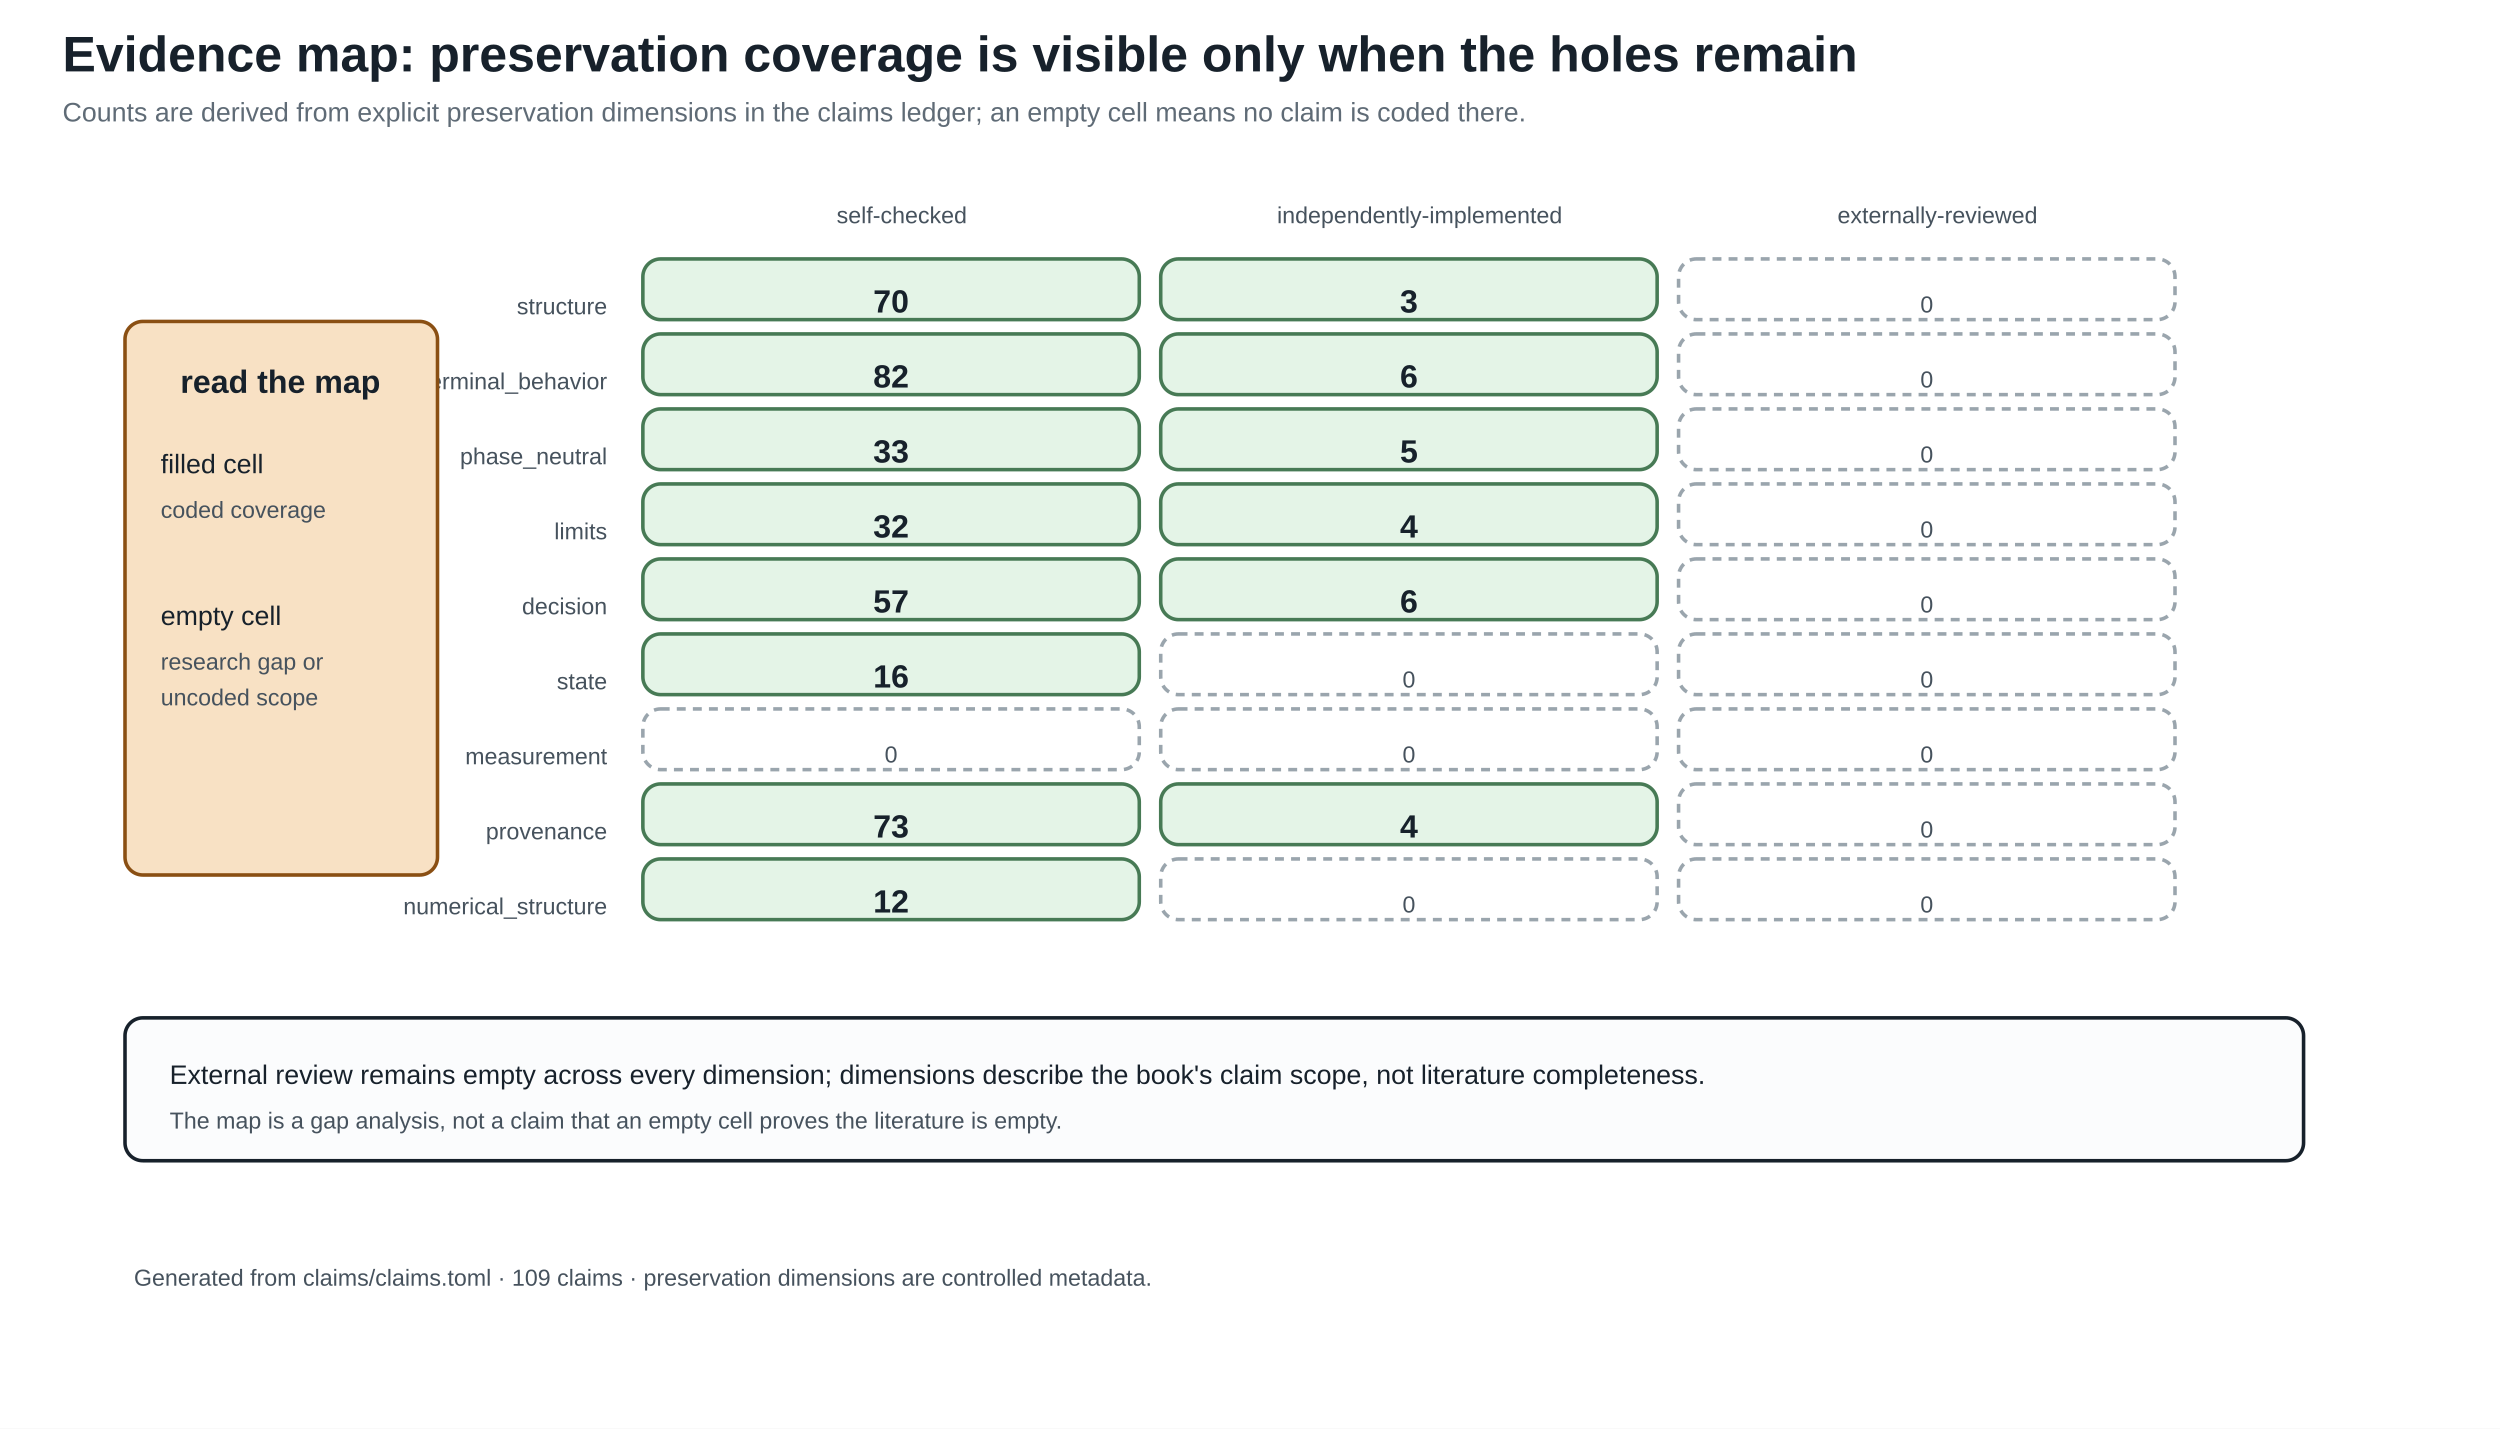
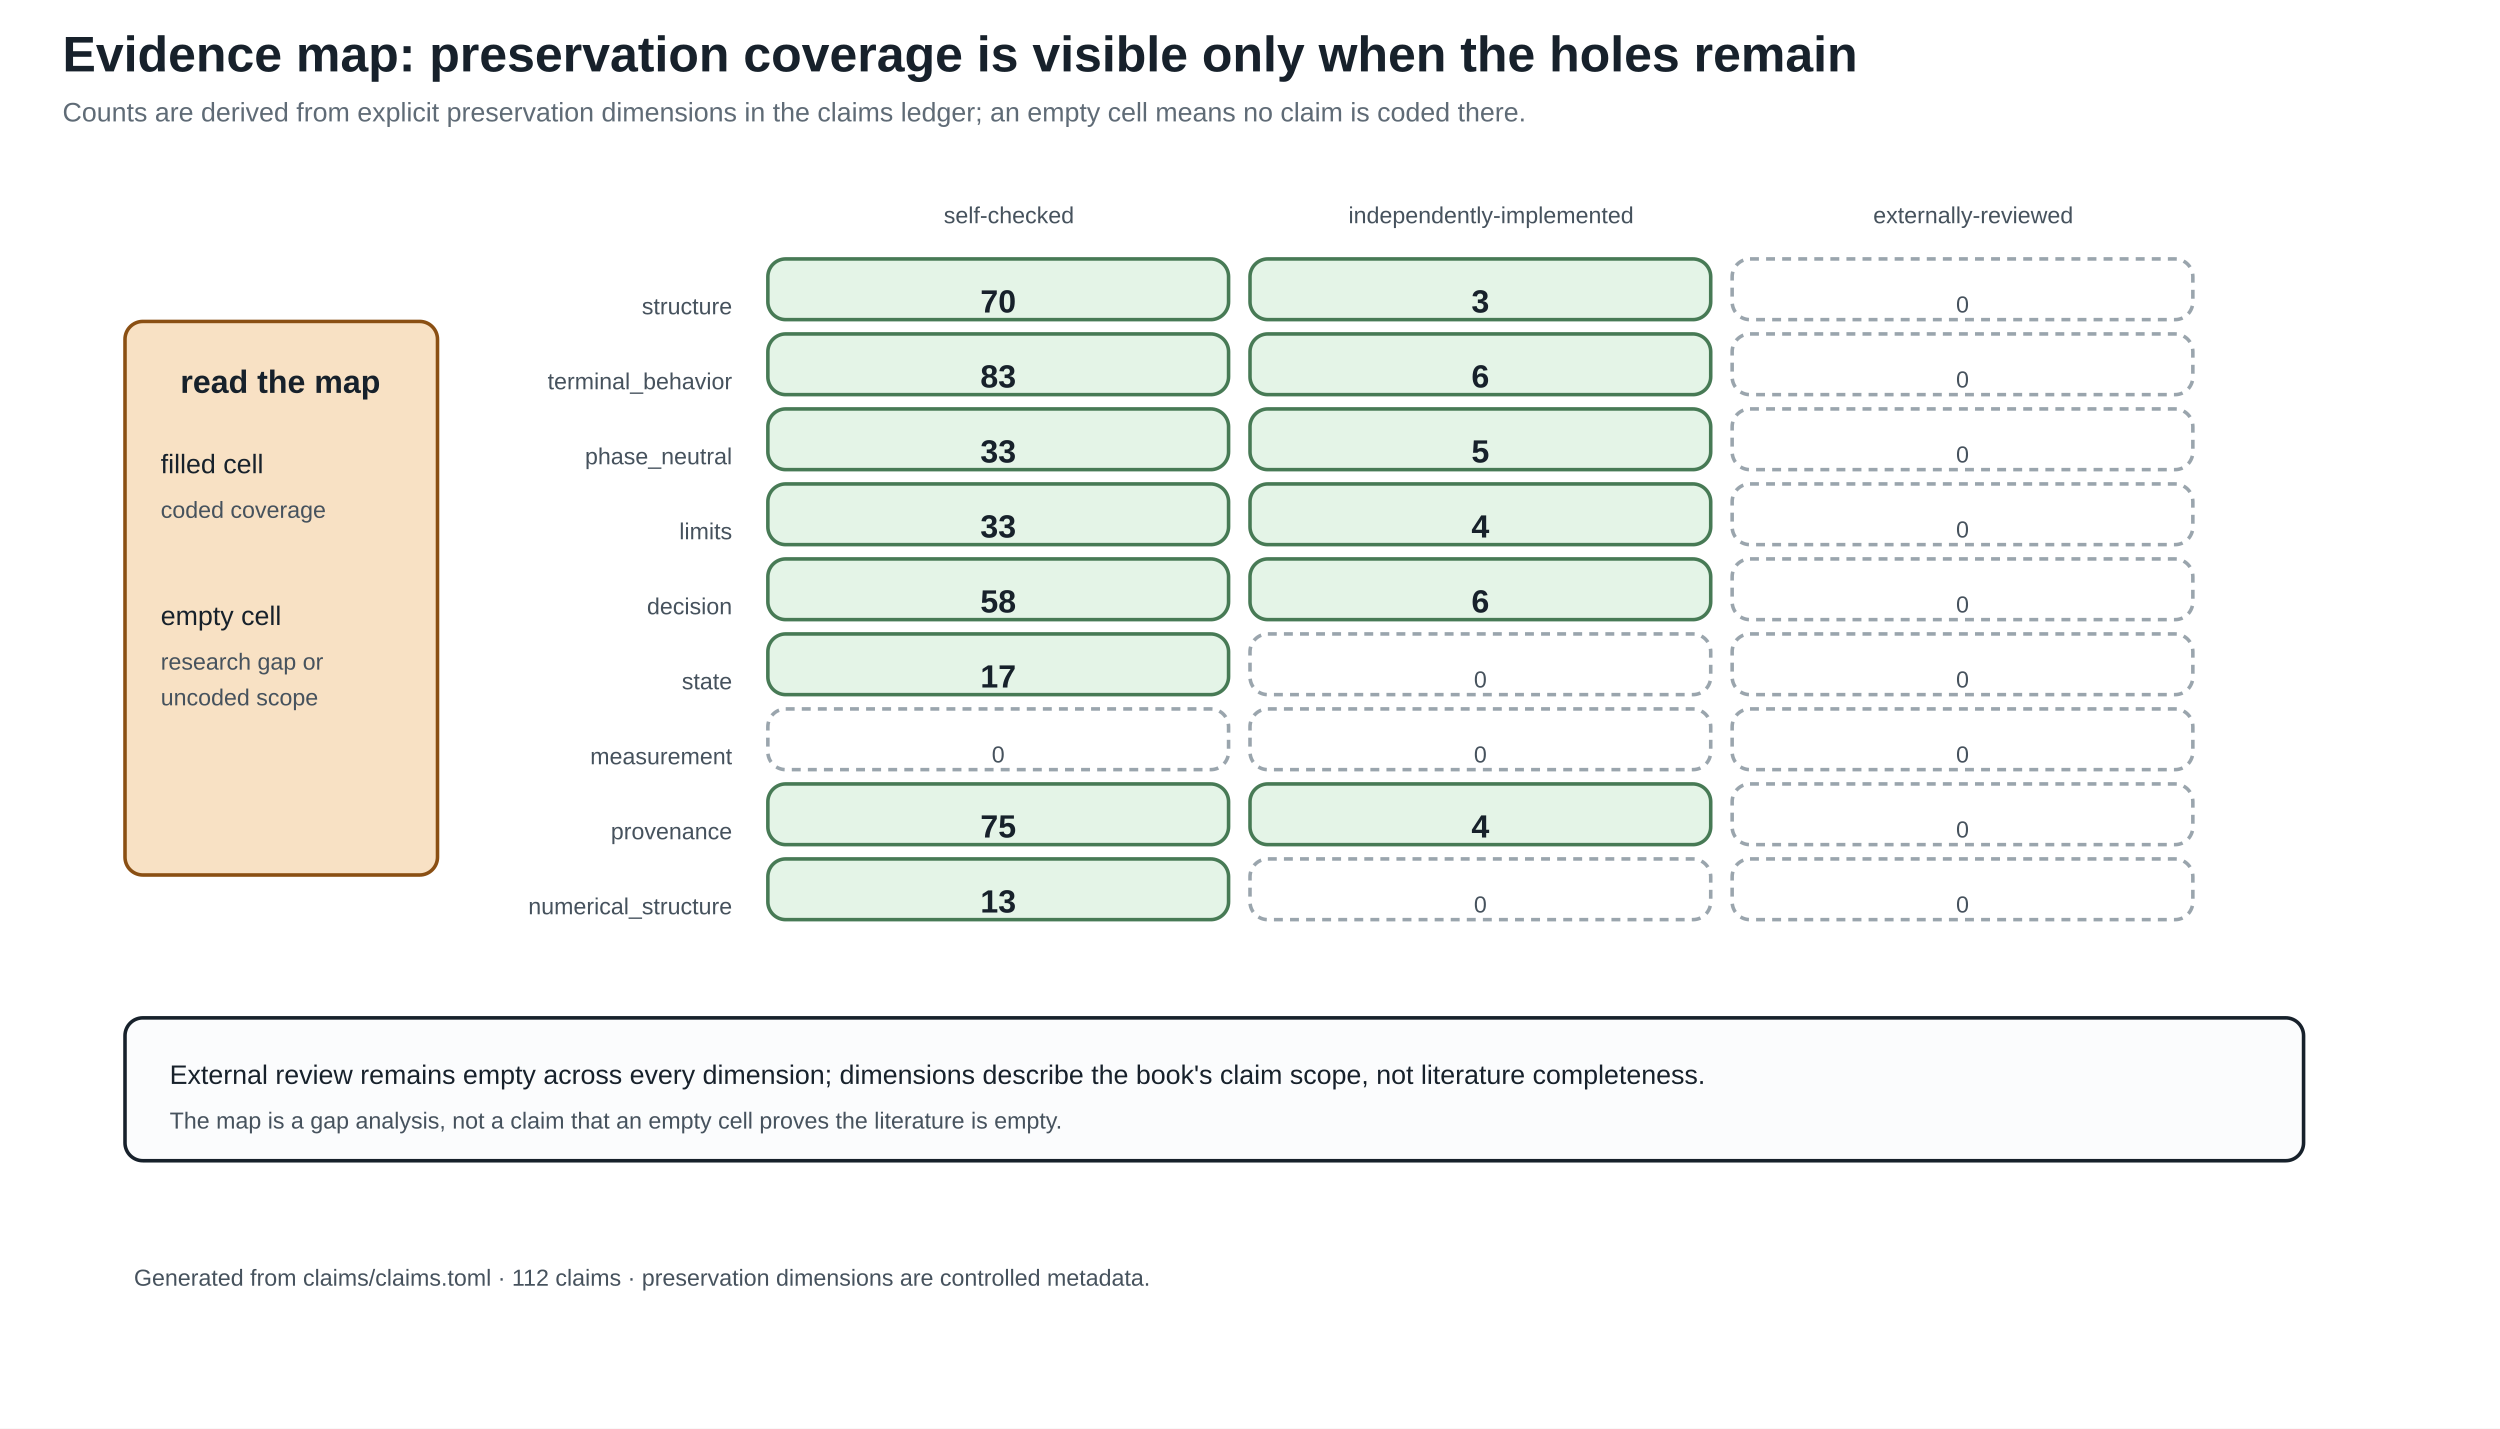
<svg xmlns="http://www.w3.org/2000/svg" width="1400" height="800" viewBox="0 0 1400 800">
  <defs>
    <marker id="arrow" markerWidth="10" markerHeight="10" refX="8" refY="4" orient="auto">
      <path d="M0,0 L8,4 L0,8 z" fill="#245b7a" />
    </marker>
  </defs>
  <rect width="100%" height="100%" fill="white" />
  <style>
text{font-family:Arial,sans-serif;fill:#17212b}.title{font-size:28px;font-weight:bold}.sub{font-size:15px;fill:#5f6b76}
.head{font-size:18px;font-weight:bold}.body{font-size:15px}.small{font-size:13px;fill:#46525d}.tiny{font-size:12px;fill:#46525d}
.panel{fill:#fbfcfd;stroke:#17212b;stroke-width:2}.card{fill:#f8e1c4;stroke:#8a4f13;stroke-width:2}.good{fill:#e4f4e7;stroke:#477a55;stroke-width:2}.empty{fill:#ffffff;stroke:#9aa5ad;stroke-width:2;stroke-dasharray:5 4}.ink{stroke:#17212b;stroke-width:2}.arrow{stroke:#245b7a;stroke-width:3;marker-end:url(#arrow)}
</style>
  <text x="35" y="40" class="title" text-anchor="start">Evidence map: preservation coverage is visible only when the holes remain</text>
  <text x="35" y="68" class="sub" text-anchor="start">Counts are derived from explicit preservation dimensions in the claims ledger; an empty cell means no claim is coded there.</text>
-   <text x="505.0" y="125" class="small" text-anchor="middle">self-checked</text>
-   <text x="795.0" y="125" class="small" text-anchor="middle">independently-implemented</text>
-   <text x="1085.0" y="125" class="small" text-anchor="middle">externally-reviewed</text>
-   <text x="340" y="176" class="small" text-anchor="end">structure</text>
-   <rect x="360" y="145" width="278" height="34" rx="10" class="good" />
-   <text x="499.0" y="175" class="head" text-anchor="middle">70</text>
-   <rect x="650" y="145" width="278" height="34" rx="10" class="good" />
-   <text x="789.0" y="175" class="head" text-anchor="middle">3</text>
-   <rect x="940" y="145" width="278" height="34" rx="10" class="empty" />
-   <text x="1079.0" y="175" class="small" text-anchor="middle">0</text>
-   <text x="340" y="218" class="small" text-anchor="end">terminal_behavior</text>
-   <rect x="360" y="187" width="278" height="34" rx="10" class="good" />
-   <text x="499.0" y="217" class="head" text-anchor="middle">82</text>
-   <rect x="650" y="187" width="278" height="34" rx="10" class="good" />
-   <text x="789.0" y="217" class="head" text-anchor="middle">6</text>
-   <rect x="940" y="187" width="278" height="34" rx="10" class="empty" />
-   <text x="1079.0" y="217" class="small" text-anchor="middle">0</text>
-   <text x="340" y="260" class="small" text-anchor="end">phase_neutral</text>
-   <rect x="360" y="229" width="278" height="34" rx="10" class="good" />
-   <text x="499.0" y="259" class="head" text-anchor="middle">33</text>
-   <rect x="650" y="229" width="278" height="34" rx="10" class="good" />
-   <text x="789.0" y="259" class="head" text-anchor="middle">5</text>
-   <rect x="940" y="229" width="278" height="34" rx="10" class="empty" />
-   <text x="1079.0" y="259" class="small" text-anchor="middle">0</text>
-   <text x="340" y="302" class="small" text-anchor="end">limits</text>
-   <rect x="360" y="271" width="278" height="34" rx="10" class="good" />
-   <text x="499.0" y="301" class="head" text-anchor="middle">32</text>
-   <rect x="650" y="271" width="278" height="34" rx="10" class="good" />
-   <text x="789.0" y="301" class="head" text-anchor="middle">4</text>
-   <rect x="940" y="271" width="278" height="34" rx="10" class="empty" />
-   <text x="1079.0" y="301" class="small" text-anchor="middle">0</text>
-   <text x="340" y="344" class="small" text-anchor="end">decision</text>
-   <rect x="360" y="313" width="278" height="34" rx="10" class="good" />
-   <text x="499.0" y="343" class="head" text-anchor="middle">57</text>
-   <rect x="650" y="313" width="278" height="34" rx="10" class="good" />
-   <text x="789.0" y="343" class="head" text-anchor="middle">6</text>
-   <rect x="940" y="313" width="278" height="34" rx="10" class="empty" />
-   <text x="1079.0" y="343" class="small" text-anchor="middle">0</text>
-   <text x="340" y="386" class="small" text-anchor="end">state</text>
-   <rect x="360" y="355" width="278" height="34" rx="10" class="good" />
-   <text x="499.0" y="385" class="head" text-anchor="middle">16</text>
-   <rect x="650" y="355" width="278" height="34" rx="10" class="empty" />
-   <text x="789.0" y="385" class="small" text-anchor="middle">0</text>
-   <rect x="940" y="355" width="278" height="34" rx="10" class="empty" />
-   <text x="1079.0" y="385" class="small" text-anchor="middle">0</text>
-   <text x="340" y="428" class="small" text-anchor="end">measurement</text>
-   <rect x="360" y="397" width="278" height="34" rx="10" class="empty" />
-   <text x="499.0" y="427" class="small" text-anchor="middle">0</text>
-   <rect x="650" y="397" width="278" height="34" rx="10" class="empty" />
-   <text x="789.0" y="427" class="small" text-anchor="middle">0</text>
-   <rect x="940" y="397" width="278" height="34" rx="10" class="empty" />
-   <text x="1079.0" y="427" class="small" text-anchor="middle">0</text>
-   <text x="340" y="470" class="small" text-anchor="end">provenance</text>
-   <rect x="360" y="439" width="278" height="34" rx="10" class="good" />
-   <text x="499.0" y="469" class="head" text-anchor="middle">73</text>
-   <rect x="650" y="439" width="278" height="34" rx="10" class="good" />
-   <text x="789.0" y="469" class="head" text-anchor="middle">4</text>
-   <rect x="940" y="439" width="278" height="34" rx="10" class="empty" />
-   <text x="1079.0" y="469" class="small" text-anchor="middle">0</text>
-   <text x="340" y="512" class="small" text-anchor="end">numerical_structure</text>
-   <rect x="360" y="481" width="278" height="34" rx="10" class="good" />
-   <text x="499.0" y="511" class="head" text-anchor="middle">12</text>
-   <rect x="650" y="481" width="278" height="34" rx="10" class="empty" />
-   <text x="789.0" y="511" class="small" text-anchor="middle">0</text>
-   <rect x="940" y="481" width="278" height="34" rx="10" class="empty" />
-   <text x="1079.0" y="511" class="small" text-anchor="middle">0</text>
+   <text x="565.0" y="125" class="small" text-anchor="middle">self-checked</text>
+   <text x="835.0" y="125" class="small" text-anchor="middle">independently-implemented</text>
+   <text x="1105.0" y="125" class="small" text-anchor="middle">externally-reviewed</text>
+   <text x="410" y="176" class="small" text-anchor="end">structure</text>
+   <rect x="430" y="145" width="258" height="34" rx="10" class="good" />
+   <text x="559.0" y="175" class="head" text-anchor="middle">70</text>
+   <rect x="700" y="145" width="258" height="34" rx="10" class="good" />
+   <text x="829.0" y="175" class="head" text-anchor="middle">3</text>
+   <rect x="970" y="145" width="258" height="34" rx="10" class="empty" />
+   <text x="1099.0" y="175" class="small" text-anchor="middle">0</text>
+   <text x="410" y="218" class="small" text-anchor="end">terminal_behavior</text>
+   <rect x="430" y="187" width="258" height="34" rx="10" class="good" />
+   <text x="559.0" y="217" class="head" text-anchor="middle">83</text>
+   <rect x="700" y="187" width="258" height="34" rx="10" class="good" />
+   <text x="829.0" y="217" class="head" text-anchor="middle">6</text>
+   <rect x="970" y="187" width="258" height="34" rx="10" class="empty" />
+   <text x="1099.0" y="217" class="small" text-anchor="middle">0</text>
+   <text x="410" y="260" class="small" text-anchor="end">phase_neutral</text>
+   <rect x="430" y="229" width="258" height="34" rx="10" class="good" />
+   <text x="559.0" y="259" class="head" text-anchor="middle">33</text>
+   <rect x="700" y="229" width="258" height="34" rx="10" class="good" />
+   <text x="829.0" y="259" class="head" text-anchor="middle">5</text>
+   <rect x="970" y="229" width="258" height="34" rx="10" class="empty" />
+   <text x="1099.0" y="259" class="small" text-anchor="middle">0</text>
+   <text x="410" y="302" class="small" text-anchor="end">limits</text>
+   <rect x="430" y="271" width="258" height="34" rx="10" class="good" />
+   <text x="559.0" y="301" class="head" text-anchor="middle">33</text>
+   <rect x="700" y="271" width="258" height="34" rx="10" class="good" />
+   <text x="829.0" y="301" class="head" text-anchor="middle">4</text>
+   <rect x="970" y="271" width="258" height="34" rx="10" class="empty" />
+   <text x="1099.0" y="301" class="small" text-anchor="middle">0</text>
+   <text x="410" y="344" class="small" text-anchor="end">decision</text>
+   <rect x="430" y="313" width="258" height="34" rx="10" class="good" />
+   <text x="559.0" y="343" class="head" text-anchor="middle">58</text>
+   <rect x="700" y="313" width="258" height="34" rx="10" class="good" />
+   <text x="829.0" y="343" class="head" text-anchor="middle">6</text>
+   <rect x="970" y="313" width="258" height="34" rx="10" class="empty" />
+   <text x="1099.0" y="343" class="small" text-anchor="middle">0</text>
+   <text x="410" y="386" class="small" text-anchor="end">state</text>
+   <rect x="430" y="355" width="258" height="34" rx="10" class="good" />
+   <text x="559.0" y="385" class="head" text-anchor="middle">17</text>
+   <rect x="700" y="355" width="258" height="34" rx="10" class="empty" />
+   <text x="829.0" y="385" class="small" text-anchor="middle">0</text>
+   <rect x="970" y="355" width="258" height="34" rx="10" class="empty" />
+   <text x="1099.0" y="385" class="small" text-anchor="middle">0</text>
+   <text x="410" y="428" class="small" text-anchor="end">measurement</text>
+   <rect x="430" y="397" width="258" height="34" rx="10" class="empty" />
+   <text x="559.0" y="427" class="small" text-anchor="middle">0</text>
+   <rect x="700" y="397" width="258" height="34" rx="10" class="empty" />
+   <text x="829.0" y="427" class="small" text-anchor="middle">0</text>
+   <rect x="970" y="397" width="258" height="34" rx="10" class="empty" />
+   <text x="1099.0" y="427" class="small" text-anchor="middle">0</text>
+   <text x="410" y="470" class="small" text-anchor="end">provenance</text>
+   <rect x="430" y="439" width="258" height="34" rx="10" class="good" />
+   <text x="559.0" y="469" class="head" text-anchor="middle">75</text>
+   <rect x="700" y="439" width="258" height="34" rx="10" class="good" />
+   <text x="829.0" y="469" class="head" text-anchor="middle">4</text>
+   <rect x="970" y="439" width="258" height="34" rx="10" class="empty" />
+   <text x="1099.0" y="469" class="small" text-anchor="middle">0</text>
+   <text x="410" y="512" class="small" text-anchor="end">numerical_structure</text>
+   <rect x="430" y="481" width="258" height="34" rx="10" class="good" />
+   <text x="559.0" y="511" class="head" text-anchor="middle">13</text>
+   <rect x="700" y="481" width="258" height="34" rx="10" class="empty" />
+   <text x="829.0" y="511" class="small" text-anchor="middle">0</text>
+   <rect x="970" y="481" width="258" height="34" rx="10" class="empty" />
+   <text x="1099.0" y="511" class="small" text-anchor="middle">0</text>
  <rect x="70" y="180" width="175" height="310" rx="10" class="card" />
  <text x="157" y="220" class="head" text-anchor="middle">read the map</text>
  <text x="90" y="265" class="body" text-anchor="start">filled cell</text>
  <text x="90" y="290" class="small" text-anchor="start">coded coverage</text>
  <text x="90" y="350" class="body" text-anchor="start">empty cell</text>
  <text x="90" y="375" class="small" text-anchor="start">research gap or</text>
  <text x="90" y="395" class="small" text-anchor="start">uncoded scope</text>
  <rect x="70" y="570" width="1220" height="80" rx="10" class="panel" />
  <text x="95" y="607" class="body" text-anchor="start">External review remains empty across every dimension; dimensions describe the book's claim scope, not literature completeness.</text>
  <text x="95" y="632" class="small" text-anchor="start">The map is a gap analysis, not a claim that an empty cell proves the literature is empty.</text>
-   <text x="75" y="720" class="small" text-anchor="start">Generated from claims/claims.toml · 109 claims · preservation dimensions are controlled metadata.</text>
+   <text x="75" y="720" class="small" text-anchor="start">Generated from claims/claims.toml · 112 claims · preservation dimensions are controlled metadata.</text>
</svg>
